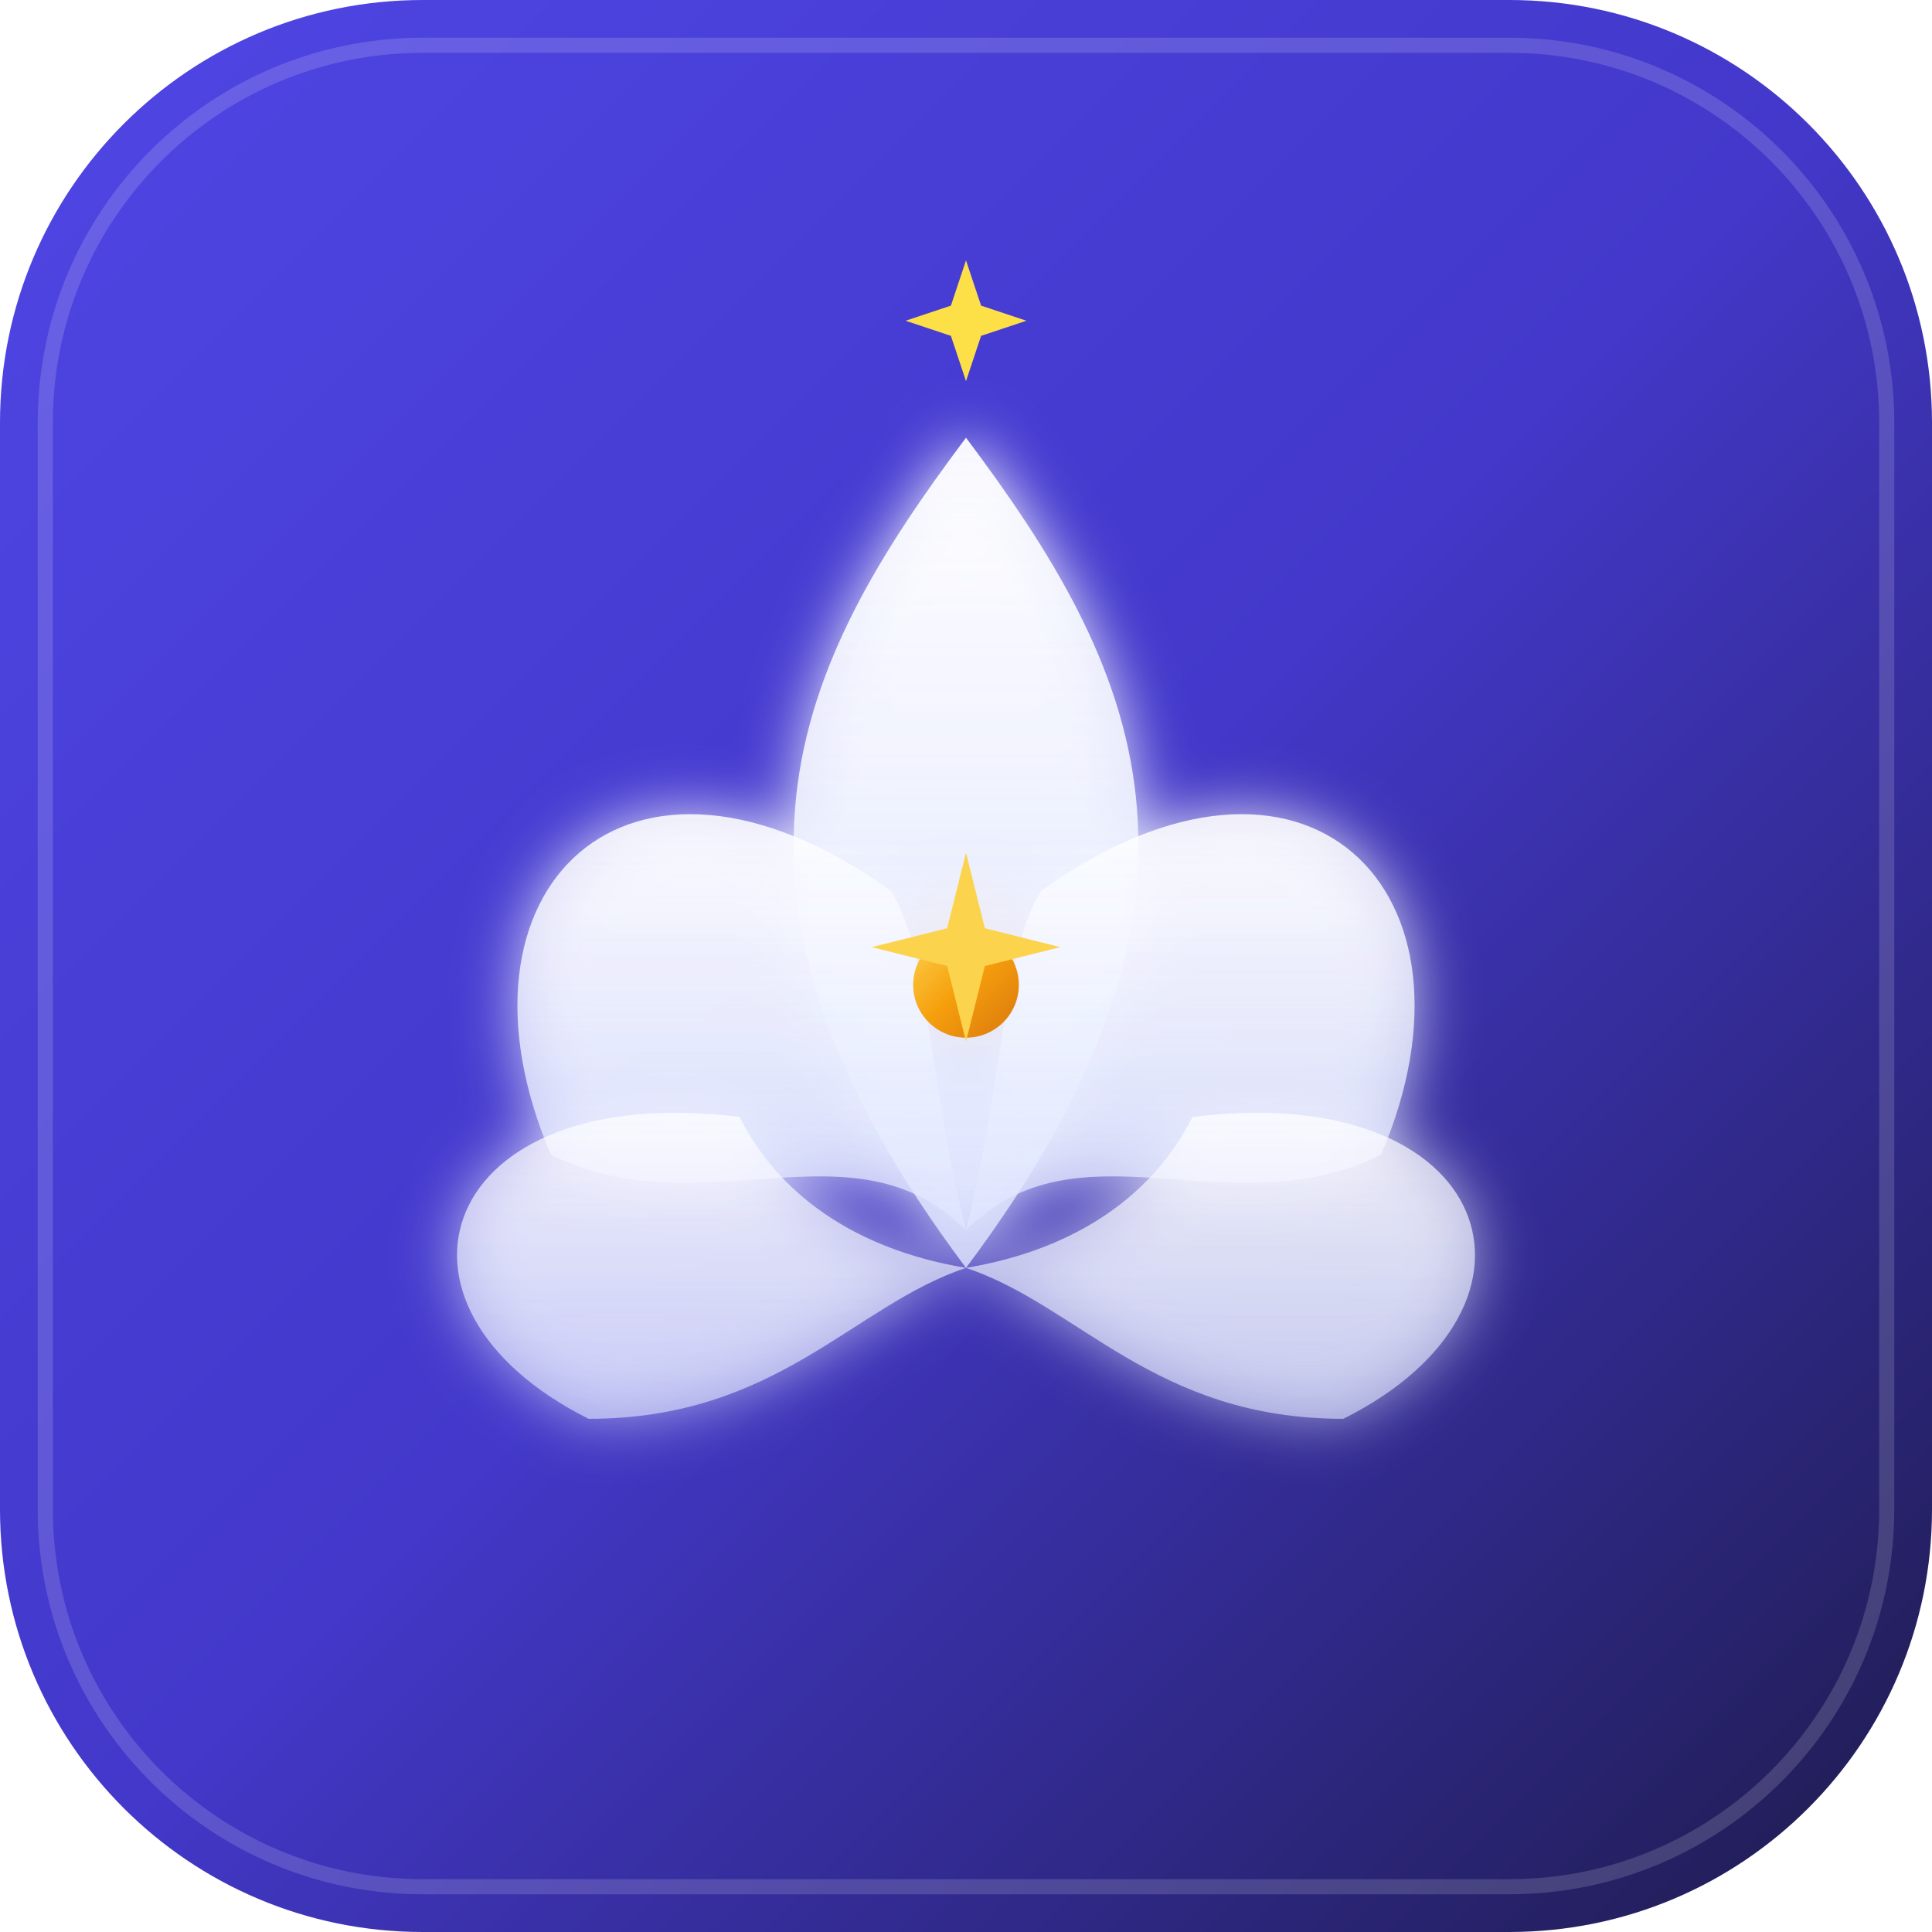
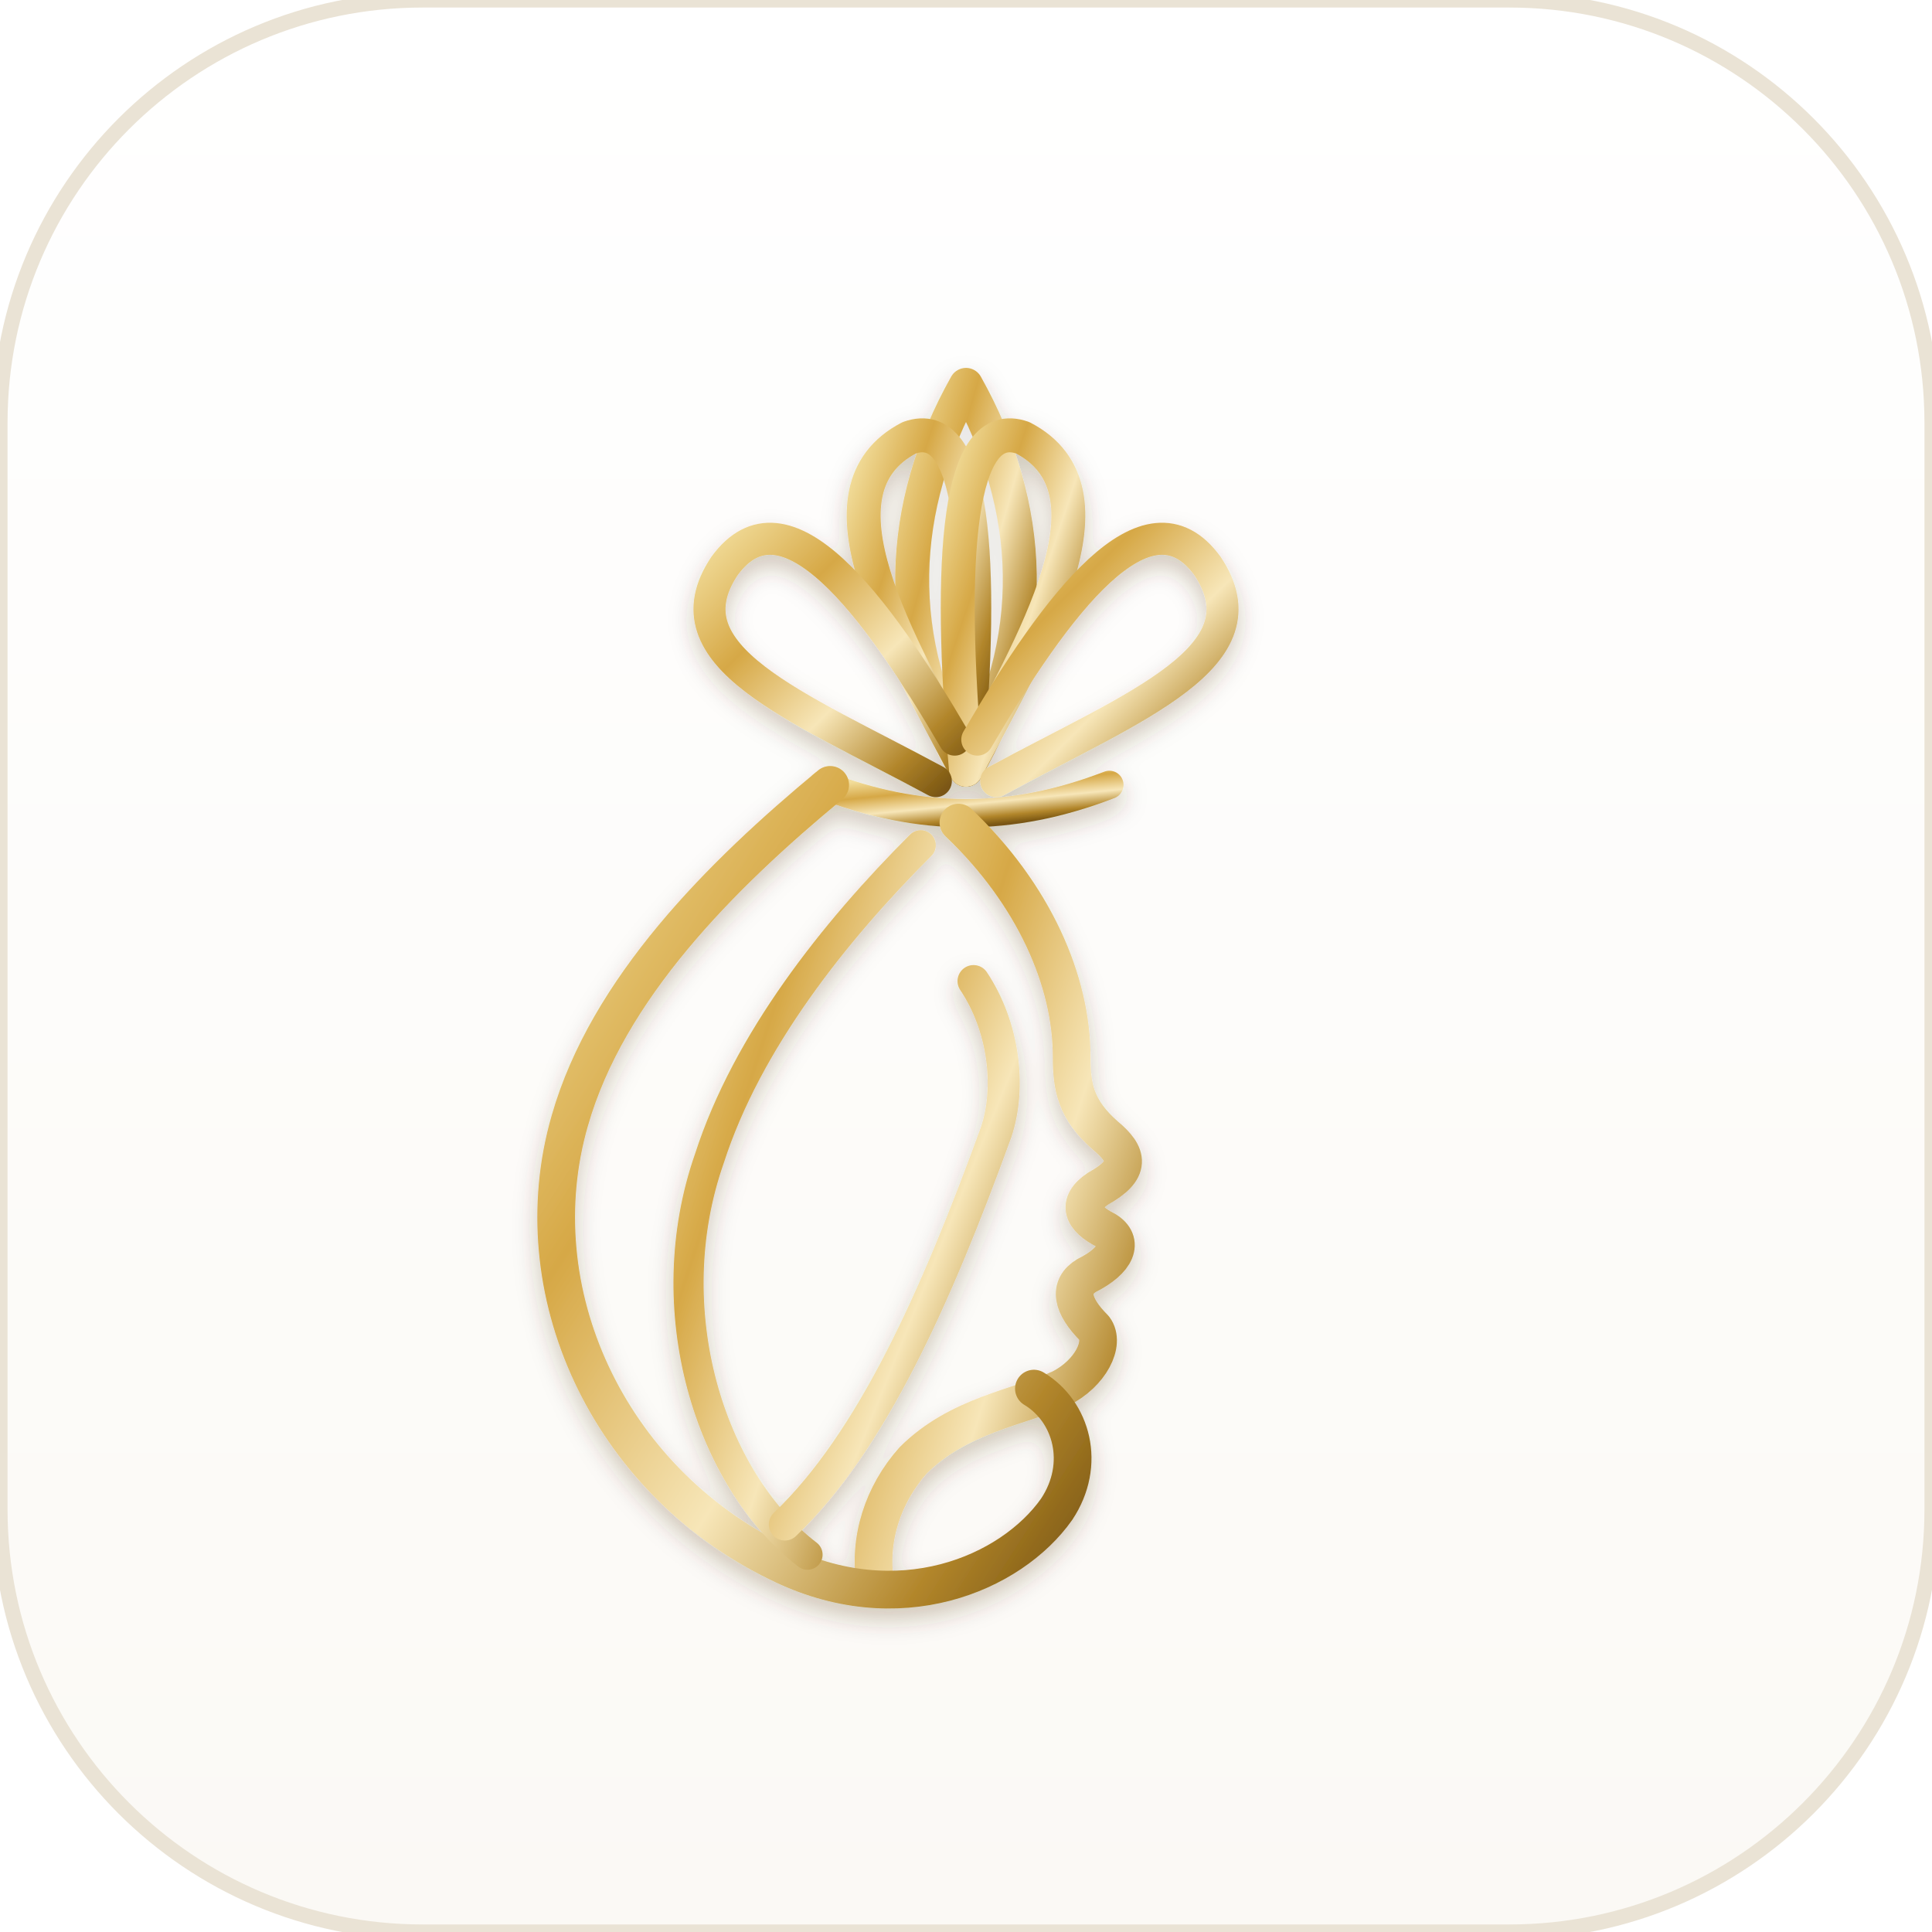
<svg xmlns="http://www.w3.org/2000/svg" viewBox="0 0 512 512" width="512" height="512">
  <defs>
-     <linearGradient id="bgGrad" x1="0%" y1="0%" x2="100%" y2="100%">
-       <stop offset="0%" stop-color="#4F46E5" />
-       <stop offset="50%" stop-color="#4338CA" />
-       <stop offset="100%" stop-color="#1E1B4B" />
+     <linearGradient id="iconGold" x1="0%" y1="0%" x2="100%" y2="100%">
+       <stop offset="0%" stop-color="#F2DD9B" />
+       <stop offset="30%" stop-color="#D6A846" />
+       <stop offset="60%" stop-color="#F7E6B8" />
+       <stop offset="85%" stop-color="#B2862B" />
+       <stop offset="100%" stop-color="#7A5612" />
    </linearGradient>
-     <linearGradient id="goldGrad" x1="0%" y1="0%" x2="100%" y2="100%">
-       <stop offset="0%" stop-color="#FCD34D" />
-       <stop offset="50%" stop-color="#F59E0B" />
-       <stop offset="100%" stop-color="#D97706" />
+     <linearGradient id="iconBg" x1="0%" y1="0%" x2="0%" y2="100%">
+       <stop offset="0%" stop-color="#FFFFFF" />
+       <stop offset="100%" stop-color="#FBF9F5" />
    </linearGradient>
-     <linearGradient id="petalGrad" x1="0%" y1="0%" x2="0%" y2="100%">
-       <stop offset="0%" stop-color="#FFFFFF" stop-opacity="0.95" />
-       <stop offset="100%" stop-color="#E0E7FF" stop-opacity="0.8" />
-     </linearGradient>
-     <filter id="glow" x="-20%" y="-20%" width="140%" height="140%">
-       <feGaussianBlur stdDeviation="8" result="blur" />
-       <feComposite in="SourceGraphic" in2="blur" operator="over" />
+     <filter id="iconGleam" x="-20%" y="-20%" width="140%" height="140%">
+       <feDropShadow dx="0" dy="3" stdDeviation="3" flood-color="#4E3509" flood-opacity="0.25" />
    </filter>
  </defs>
-   <rect width="512" height="512" rx="112" fill="url(#bgGrad)" />
-   <rect x="12" y="12" width="488" height="488" rx="100" fill="none" stroke="rgba(255,255,255,0.15)" stroke-width="4" />
-   <g transform="translate(256, 256)" filter="url(#glow)">
-     <path d="M0 -140 C45 -80 75 -20 0 80 C-75 -20 -45 -80 0 -140 Z" fill="url(#petalGrad)" />
-     <path d="M-20 -20 C-90 -70 -140 -20 -110 50 C-70 70 -30 40 0 70 C-10 30 -10 -5 -20 -20 Z" fill="url(#petalGrad)" opacity="0.9" />
-     <path d="M20 -20 C90 -70 140 -20 110 50 C70 70 30 40 0 70 C10 30 10 -5 20 -20 Z" fill="url(#petalGrad)" opacity="0.9" />
-     <path d="M-60 40 C-140 30 -160 90 -100 120 C-50 120 -30 90 0 80 C-30 75 -50 60 -60 40 Z" fill="url(#petalGrad)" opacity="0.75" />
-     <path d="M60 40 C140 30 160 90 100 120 C50 120 30 90 0 80 C30 75 50 60 60 40 Z" fill="url(#petalGrad)" opacity="0.75" />
-     <circle cx="0" cy="5" r="14" fill="url(#goldGrad)" />
-     <path d="M0 -30 L5 -10 L25 -5 L5 0 L0 20 L-5 0 L-25 -5 L-5 -10 Z" fill="#FCD34D" />
-   </g>
-   <g transform="translate(256, 85)">
-     <polygon points="0,-16 4,-4 16,0 4,4 0,16 -4,4 -16,0 -4,-4" fill="#FDE047" />
+   <rect width="512" height="512" rx="112" fill="url(#iconBg)" stroke="#EAE3D5" stroke-width="4" />
+   <g transform="translate(256, 252)" filter="url(#iconGleam)" fill="none" stroke="url(#iconGold)" stroke-linecap="round" stroke-linejoin="round">
+     <path d="M 0 -150 C 18 -118 20 -82 0 -48 C -20 -82 -18 -118 0 -150 Z" stroke-width="9" fill="url(#iconBg)" fill-opacity="0.3" />
+     <path d="M 0 -48 C -18 -82 -42 -122 -15 -136 C 2 -142 5 -105 0 -48" stroke-width="9" />
+     <path d="M 0 -48 C 18 -82 42 -122 15 -136 C -2 -142 -5 -105 0 -48" stroke-width="9" />
+     <path d="M -8 -45 C -45 -65 -80 -78 -64 -102 C -48 -124 -24 -92 -3 -56" stroke-width="8.5" />
+     <path d="M 8 -45 C 45 -65 80 -78 64 -102 C 48 -124 24 -92 3 -56" stroke-width="8.5" />
+     <path d="M -38 -44 C -12 -34 12 -34 38 -44" stroke-width="7.5" />
+     <path d="       M -2 -34       C 18 -15 28 8 28 28       C 28 36 29 42 37 49       C 43 54 44 58 35 63       C 29 67 31 71 37 74       C 42 77 40 82 32 86       C 27 89 28 94 34 100       C 37 104 33 112 25 116       C 14 121 -2 123 -14 135       C -22 144 -26 156 -24 168     " stroke-width="10" />
+     <path d="       M -36 -44       C -65 -20 -95 10 -105 45       C -118 90 -95 140 -50 162       C -18 178 12 165 24 148       C 32 136 28 122 18 116     " stroke-width="10" />
+     <path d="       M -42 160       C -68 140 -82 95 -68 55       C -58 24 -35 -5 -12 -28     " stroke-width="8" />
+     <path d="       M -48 152       C -25 130 -8 92 8 48       C 12 36 10 20 2 8     " stroke-width="8.5" />
  </g>
</svg>
